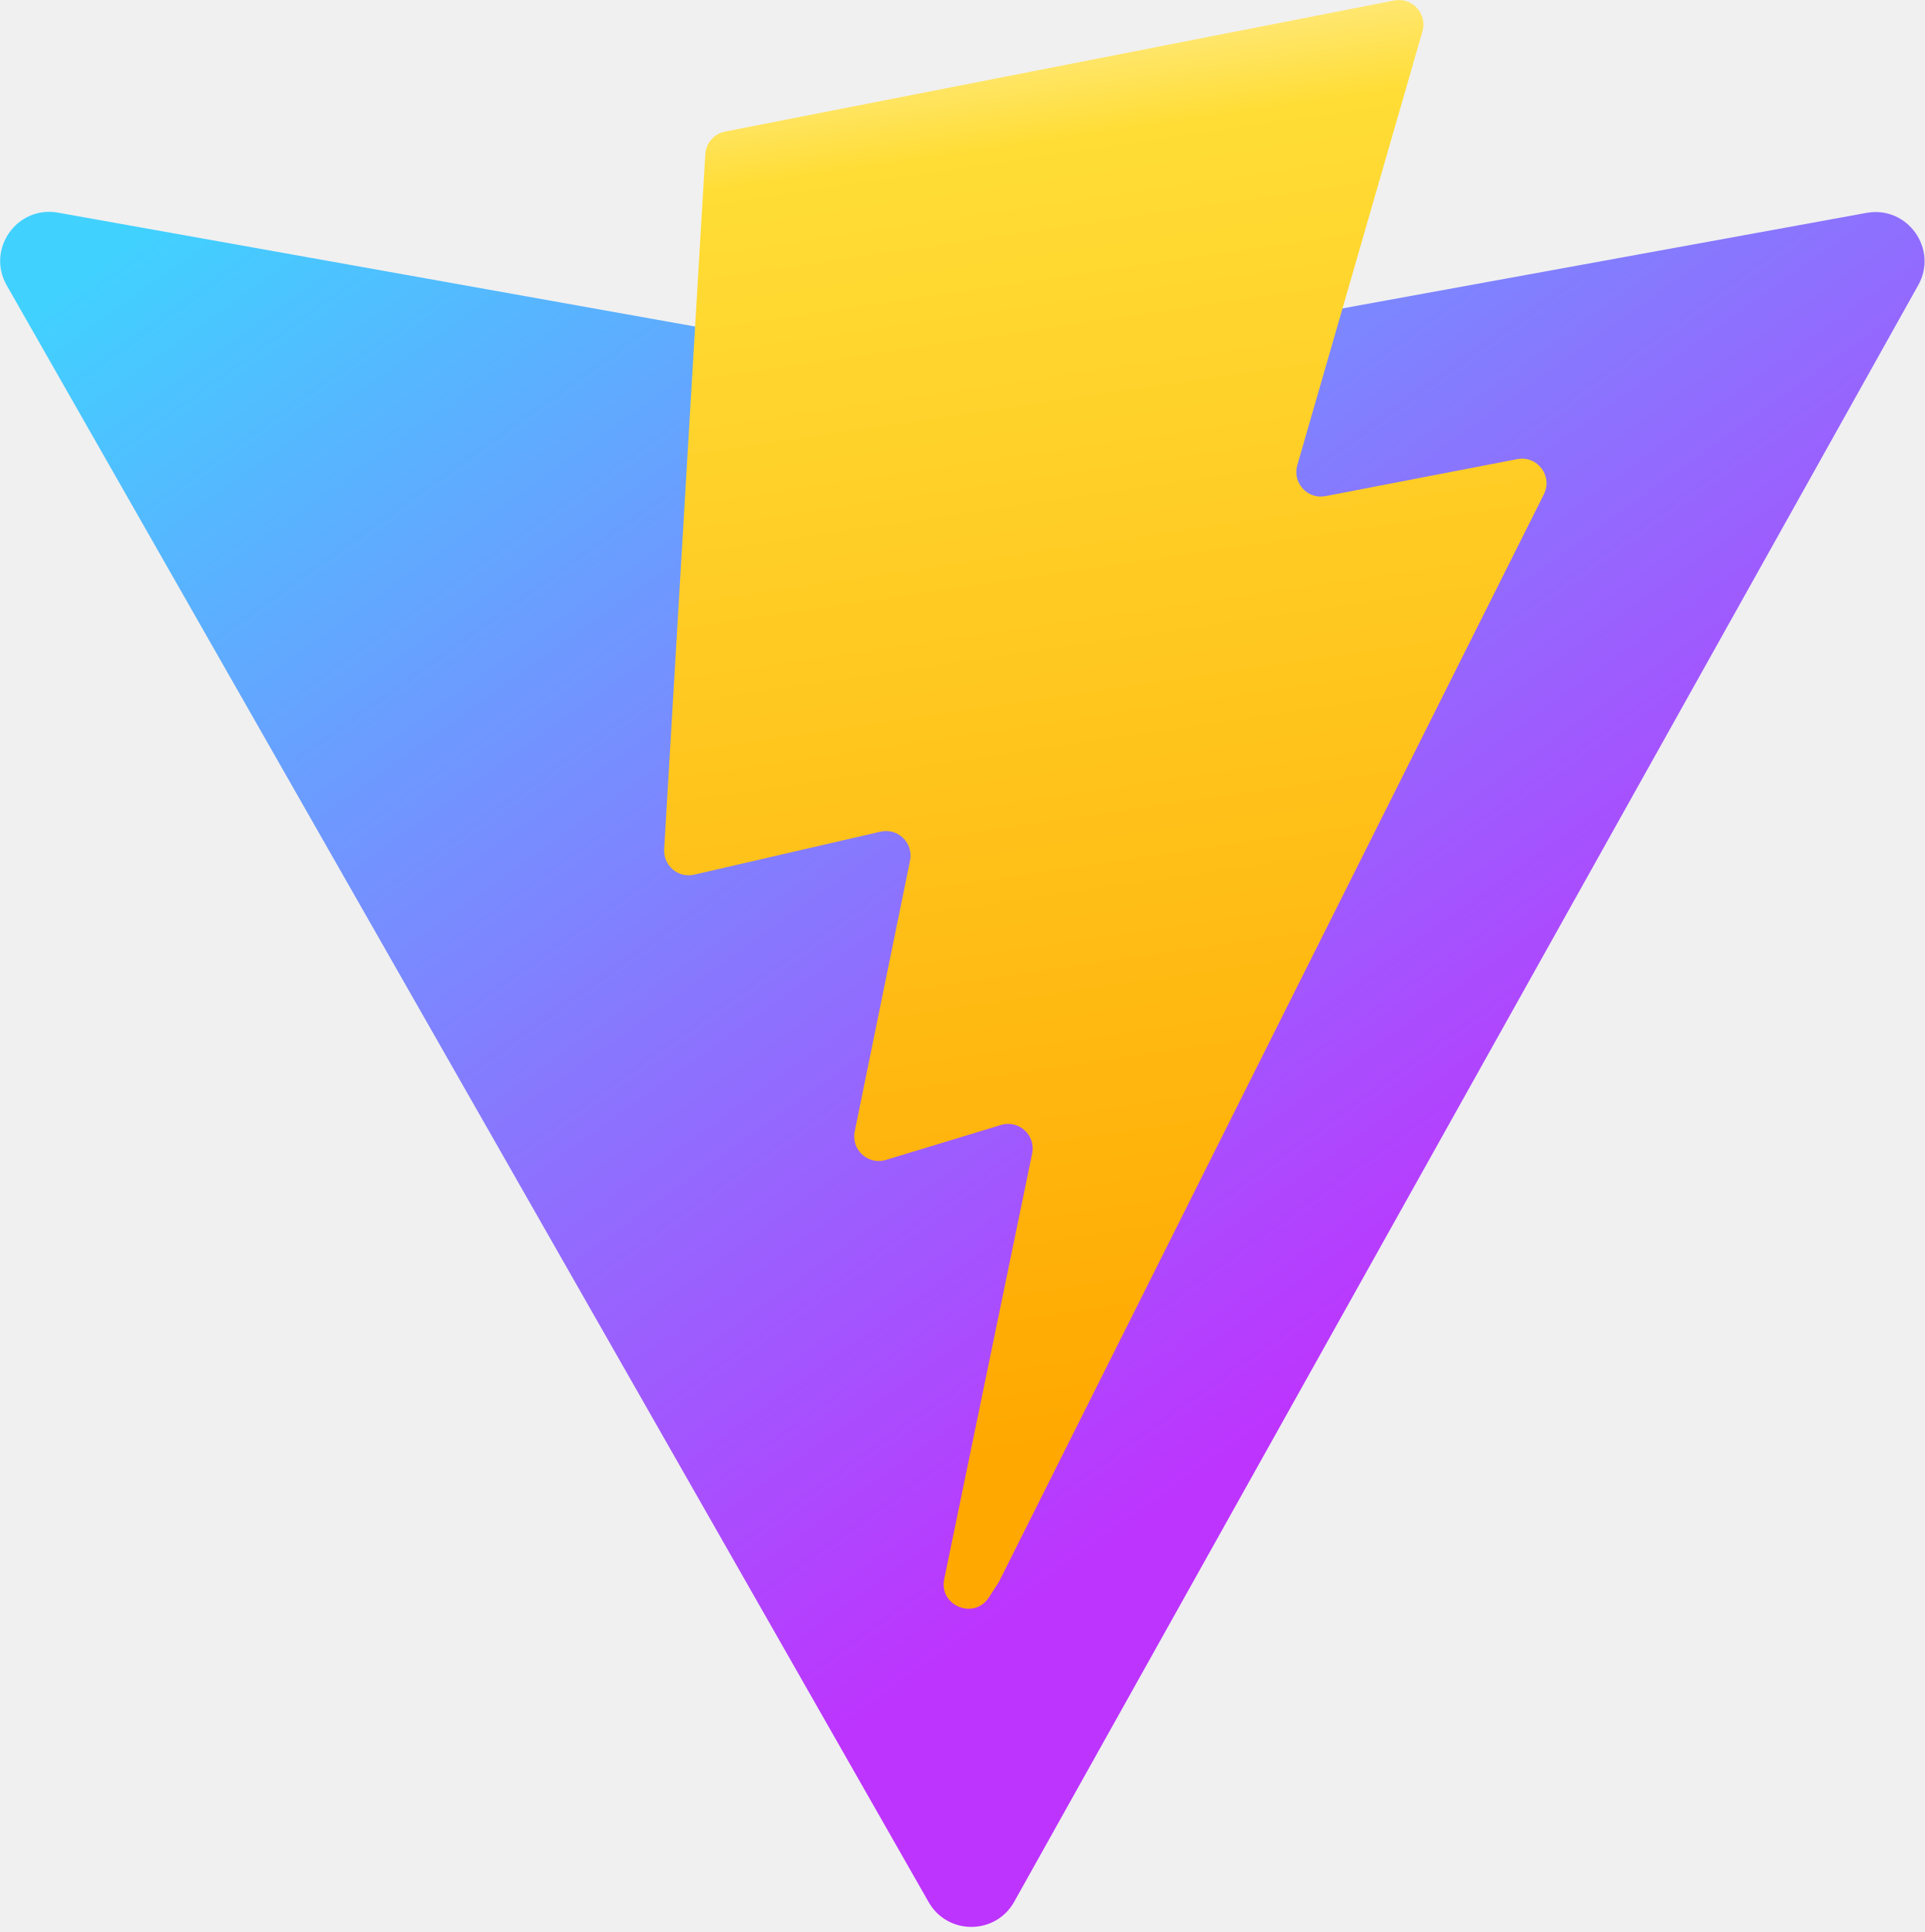
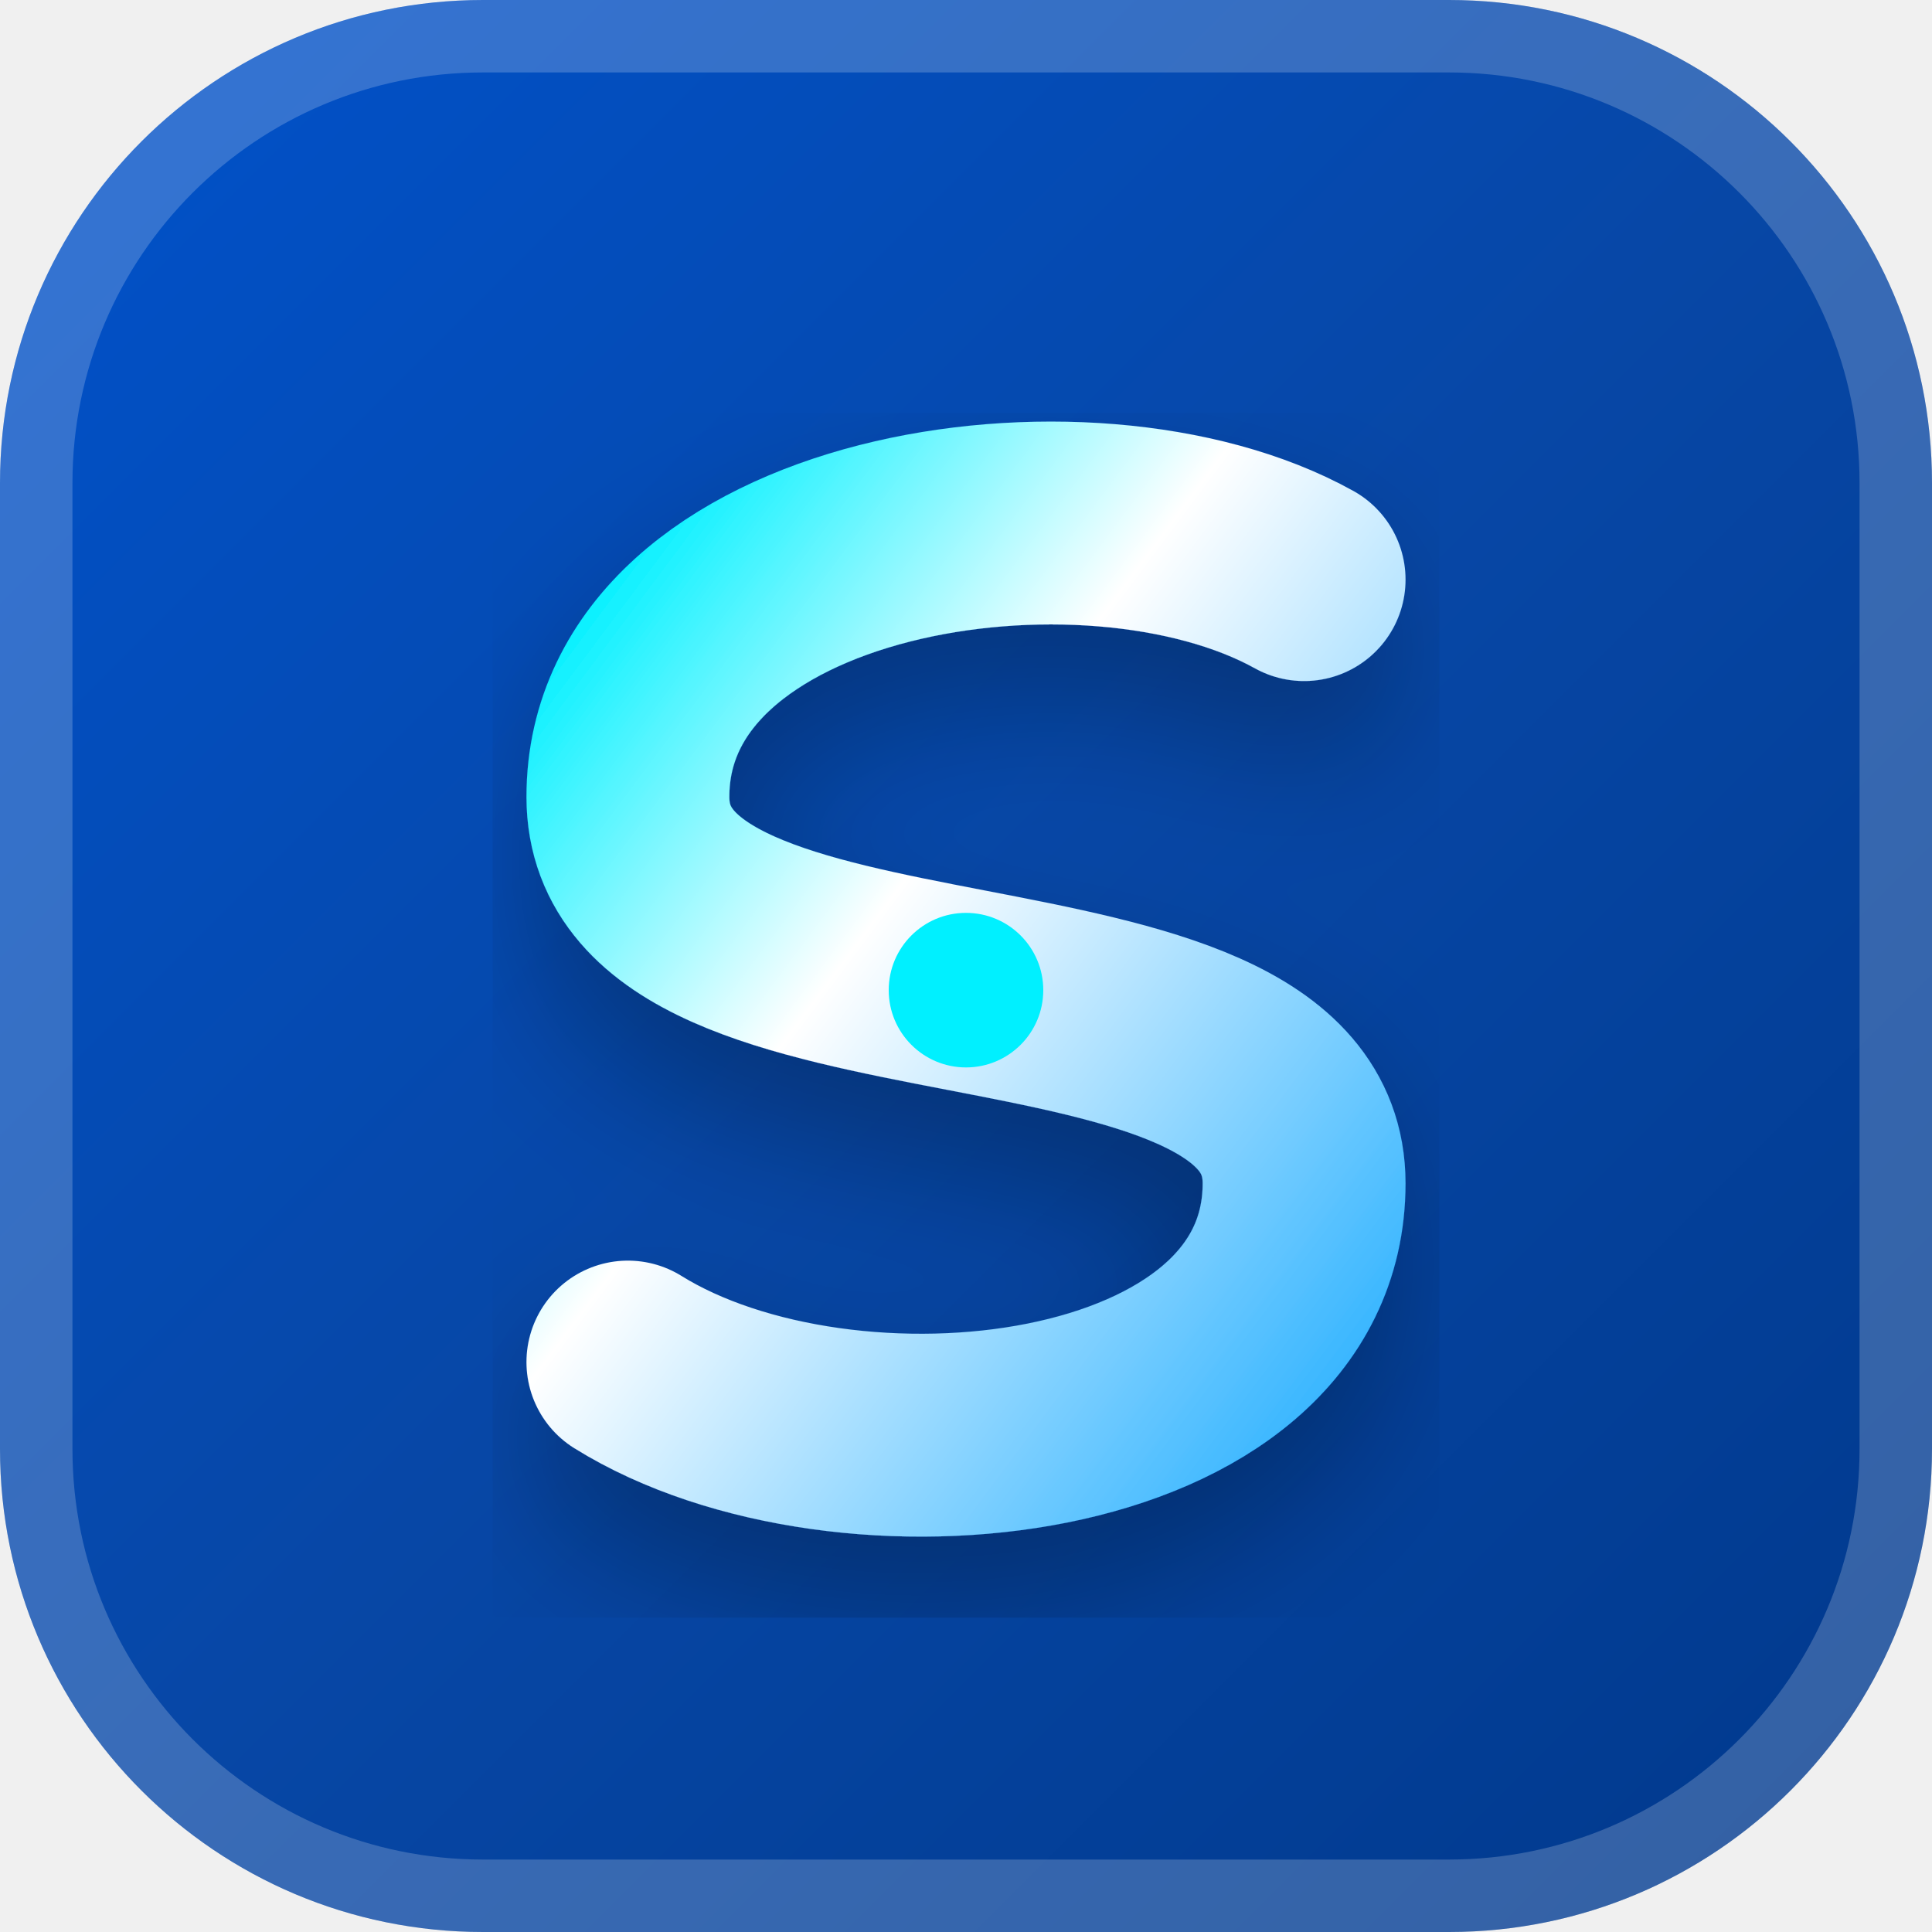
- <svg xmlns="http://www.w3.org/2000/svg" aria-hidden="true" role="img" class="iconify iconify--logos" width="31.88" height="32" preserveAspectRatio="xMidYMid meet" viewBox="0 0 256 257">
+ <svg xmlns="http://www.w3.org/2000/svg" viewBox="0 0 40 40" fill="none">
  <defs>
-     <linearGradient id="IconifyId1813088fe1fbc01fb466" x1="-.828%" x2="57.636%" y1="7.652%" y2="78.411%">
-       <stop offset="0%" stop-color="#41D1FF" />
-       <stop offset="100%" stop-color="#BD34FE" />
+     <linearGradient id="staffifyBgGrad" x1="0%" y1="0%" x2="100%" y2="100%">
+       <stop offset="0%" stop-color="#0052CC" />
+       <stop offset="50%" stop-color="#0747A6" />
+       <stop offset="100%" stop-color="#00388B" />
    </linearGradient>
-     <linearGradient id="IconifyId1813088fe1fbc01fb467" x1="43.376%" x2="50.316%" y1="2.242%" y2="89.03%">
-       <stop offset="0%" stop-color="#FFEA83" />
-       <stop offset="8.333%" stop-color="#FFDD35" />
-       <stop offset="100%" stop-color="#FFA800" />
+     <linearGradient id="staffifySGrad" x1="0%" y1="0%" x2="100%" y2="100%">
+       <stop offset="0%" stop-color="#00F0FF" />
+       <stop offset="40%" stop-color="#FFFFFF" />
+       <stop offset="100%" stop-color="#38B6FF" />
    </linearGradient>
+     <filter id="staffifyDropShadow" x="-20%" y="-20%" width="140%" height="140%">
+       <feDropShadow dx="0" dy="1.5" stdDeviation="1.5" flood-color="#000000" flood-opacity="0.28" />
+     </filter>
  </defs>
-   <path fill="url(#IconifyId1813088fe1fbc01fb466)" d="M255.153 37.938L134.897 252.976c-2.483 4.44-8.862 4.466-11.382.048L.875 37.958c-2.746-4.814 1.371-10.646 6.827-9.67l120.385 21.517a6.537 6.537 0 0 0 2.322-.004l117.867-21.483c5.438-.991 9.574 4.796 6.877 9.62Z" />
-   <path fill="url(#IconifyId1813088fe1fbc01fb467)" d="M185.432.063L96.44 17.501a3.268 3.268 0 0 0-2.634 3.014l-5.474 92.456a3.268 3.268 0 0 0 3.997 3.378l24.777-5.718c2.318-.535 4.413 1.507 3.936 3.838l-7.361 36.047c-.495 2.426 1.782 4.5 4.151 3.78l15.304-4.649c2.372-.72 4.652 1.36 4.15 3.788l-11.698 56.621c-.732 3.542 3.979 5.473 5.943 2.437l1.313-2.028l72.516-144.72c1.215-2.423-.88-5.186-3.54-4.672l-25.505 4.922c-2.396.462-4.435-1.77-3.759-4.114l16.646-57.705c.677-2.35-1.37-4.583-3.769-4.113Z" />
+   <rect width="40" height="40" rx="10" fill="url(#staffifyBgGrad)" />
+   <rect x="0.75" y="0.75" width="38.5" height="38.5" rx="9.25" stroke="white" stroke-opacity="0.2" stroke-width="1.5" />
+   <path d="M 27 12 C 22.5 9.5 13 11 13 16.5 C 13 21.8 27 19.2 27 24.5 C 27 30 17.5 31 13 28.2" stroke="url(#staffifySGrad)" stroke-width="4.2" stroke-linecap="round" stroke-linejoin="round" filter="url(#staffifyDropShadow)" />
+   <circle cx="20" cy="20.5" r="1.6" fill="#00F0FF" />
</svg>
